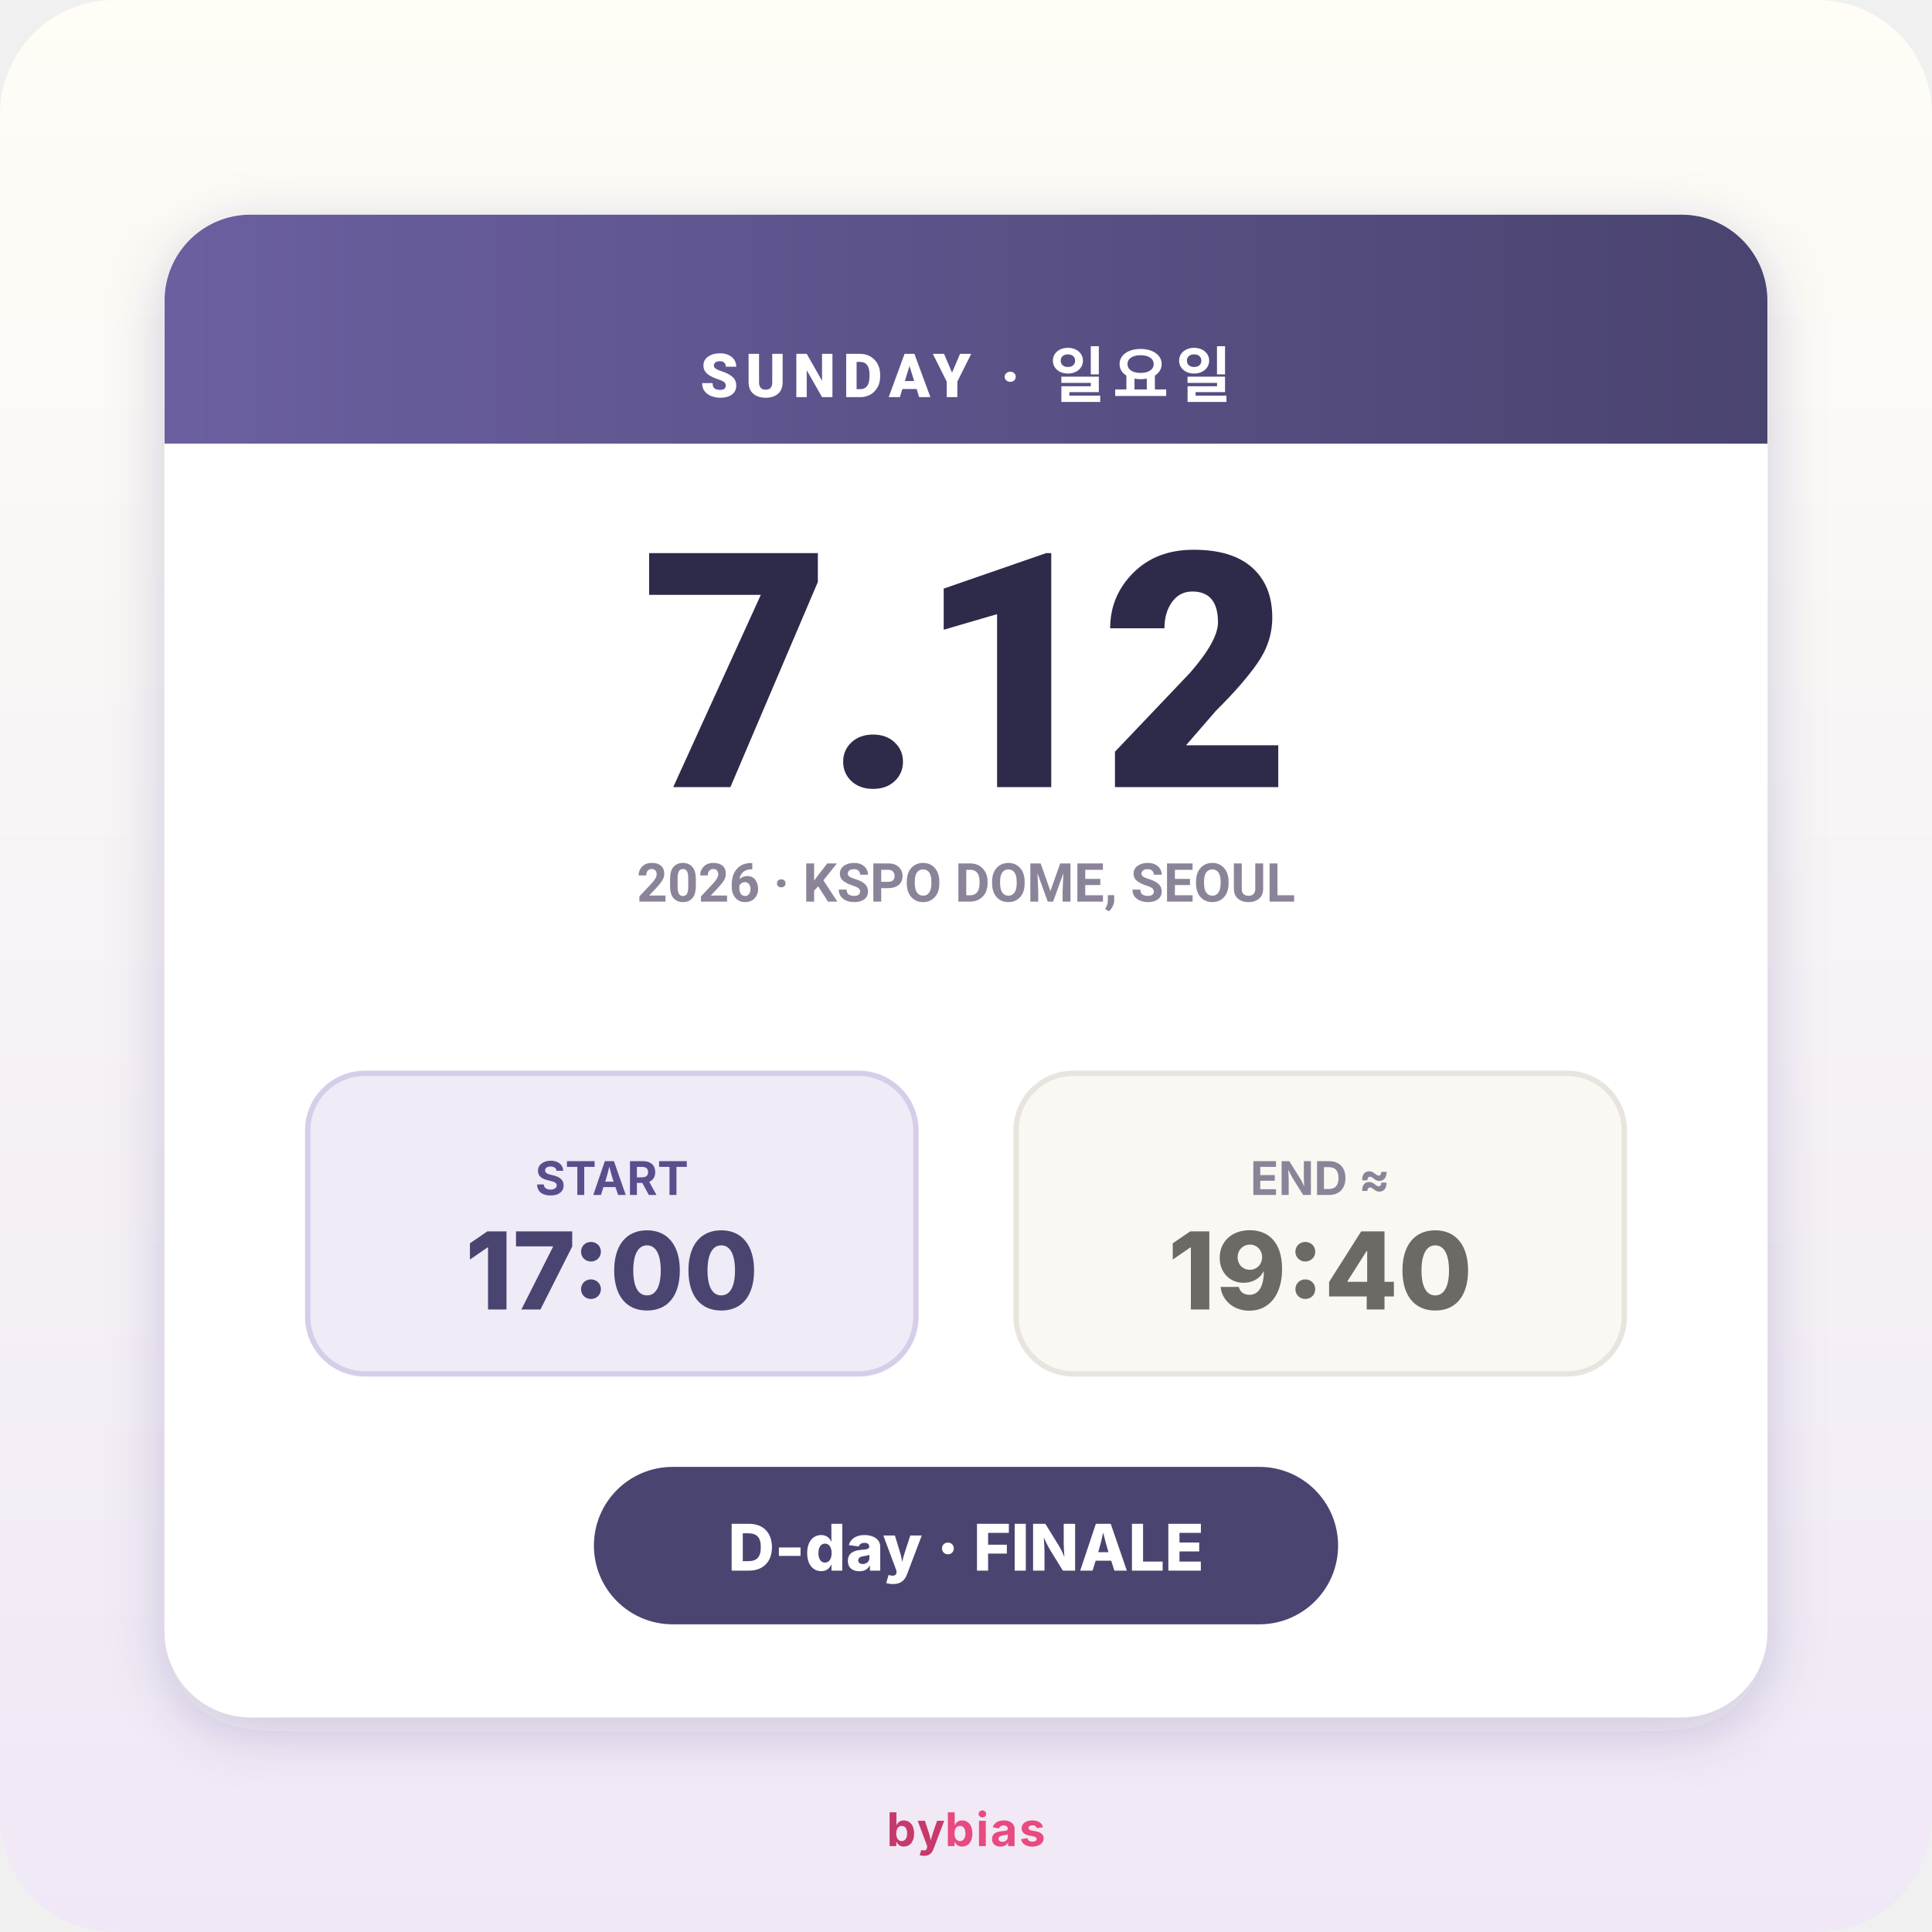
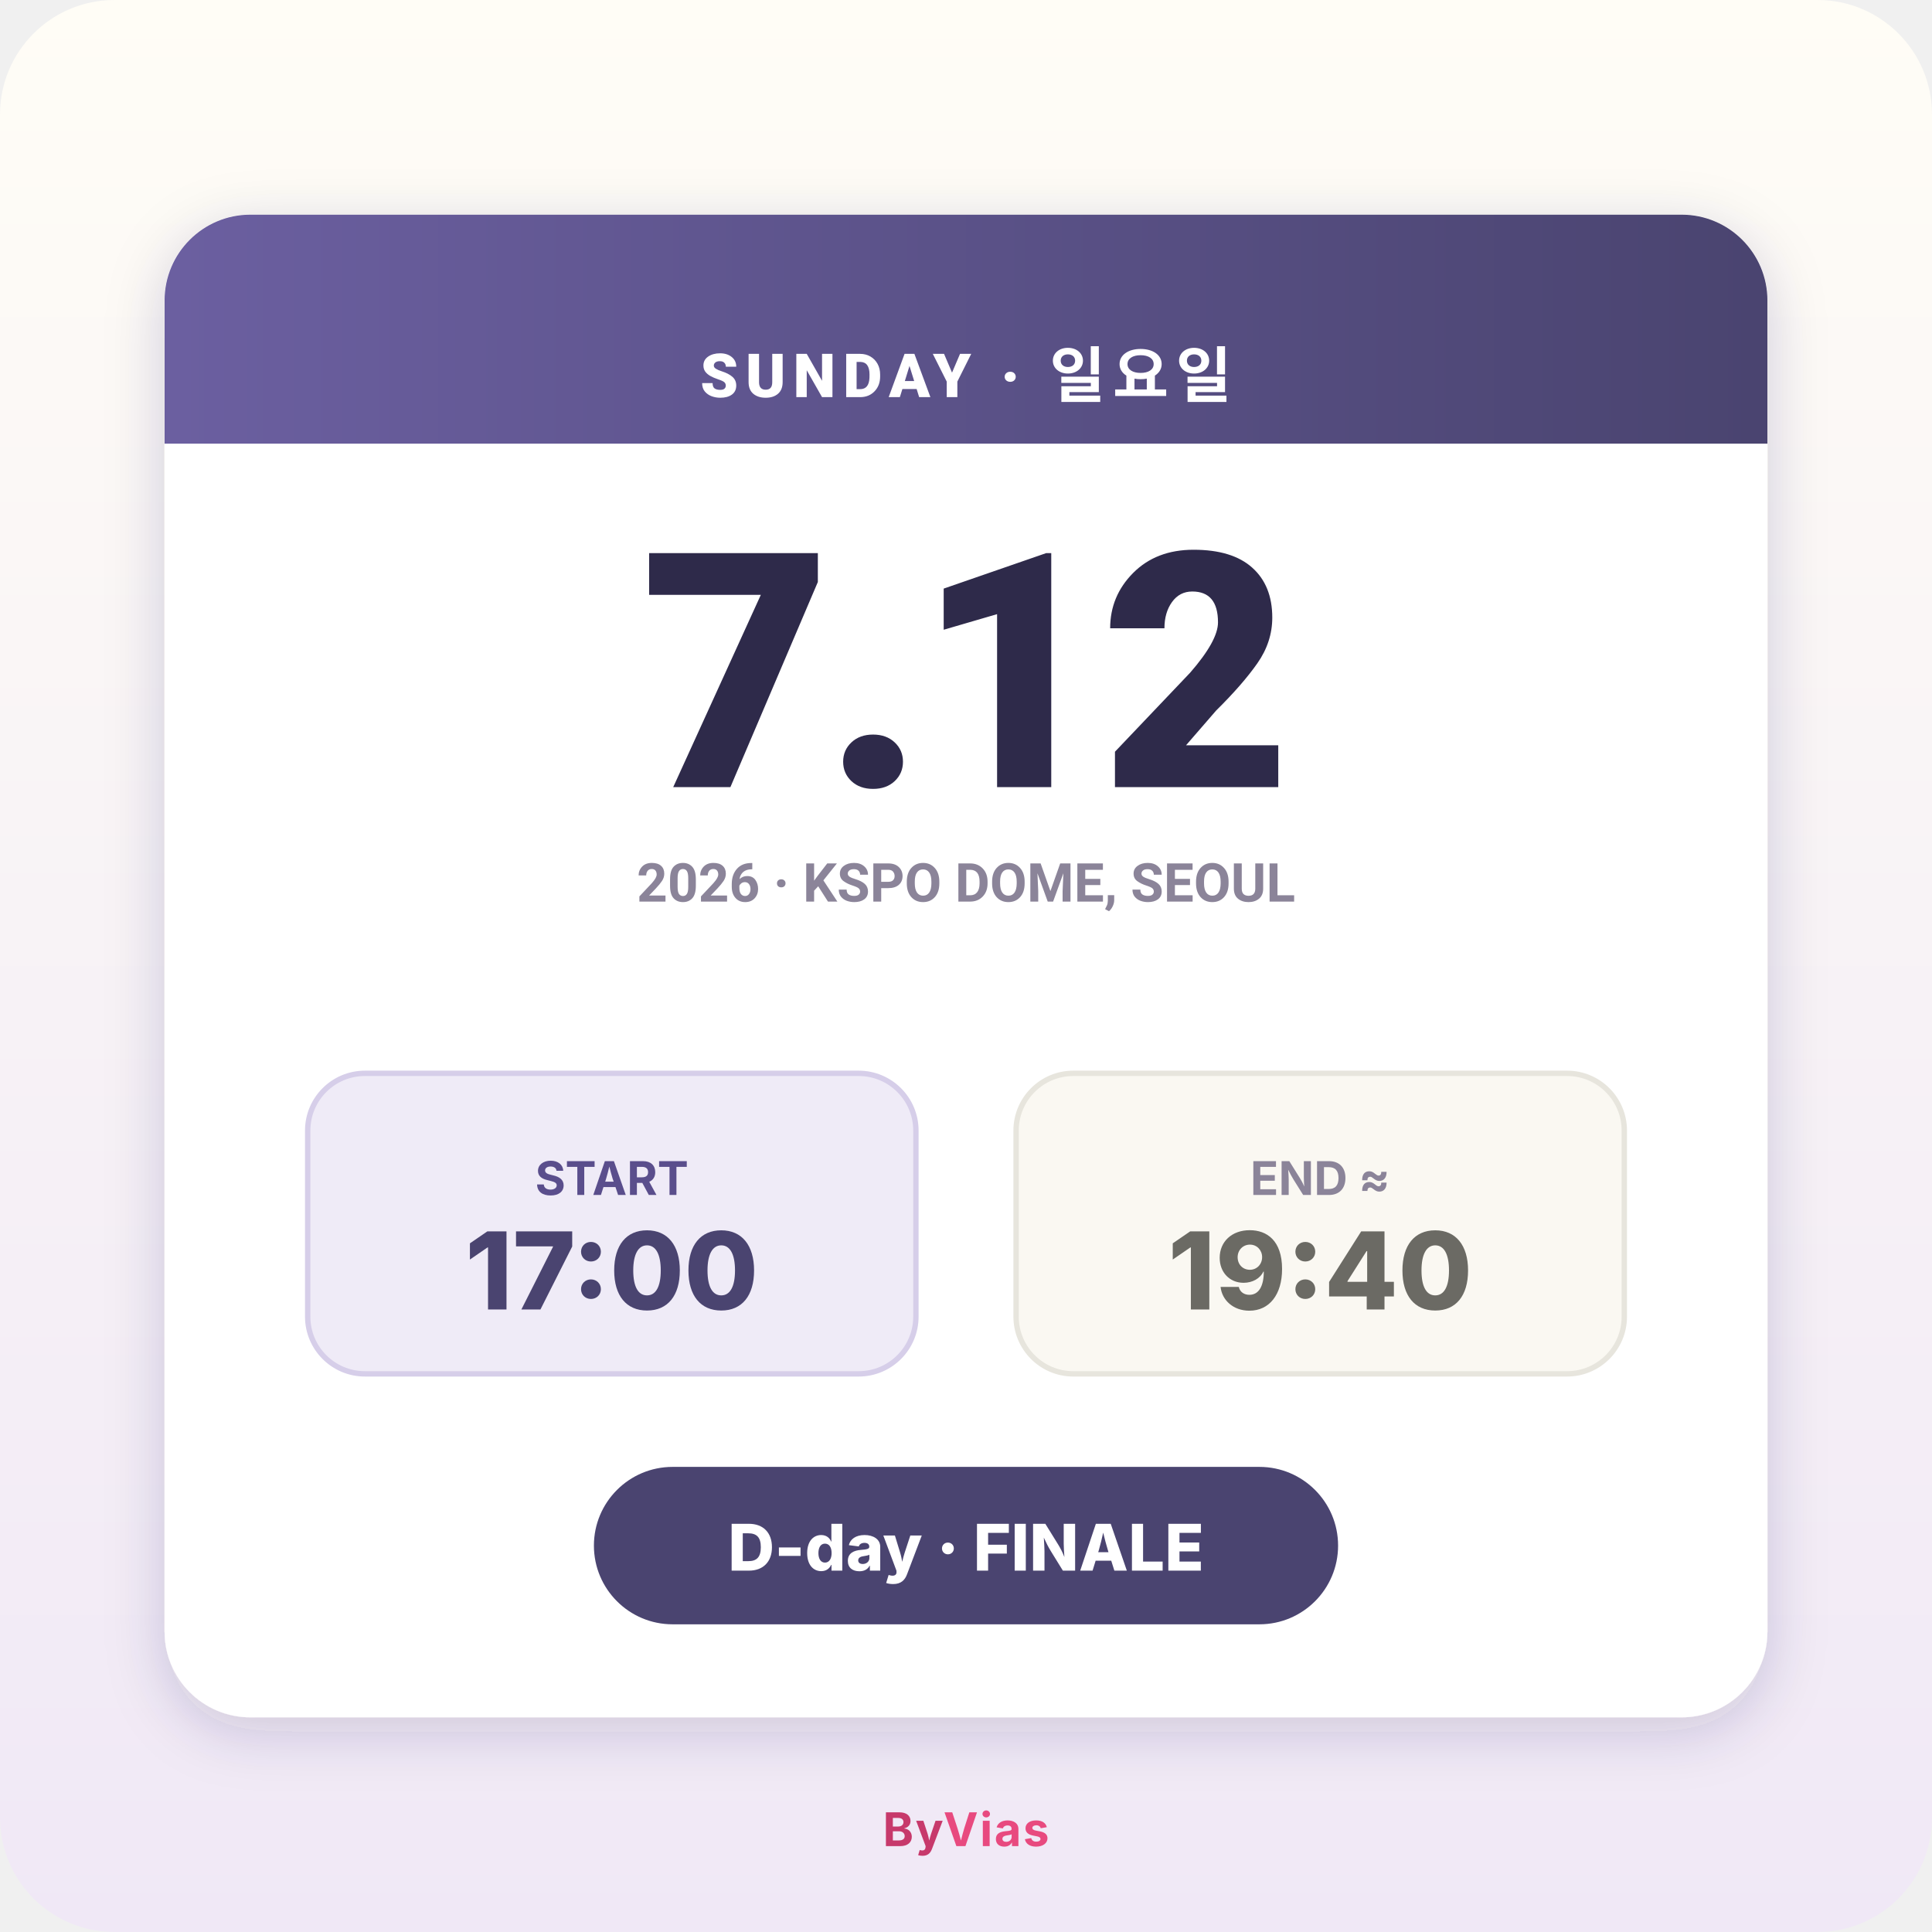
<svg xmlns="http://www.w3.org/2000/svg" viewBox="0 0 540 540" width="540" height="540" role="img" aria-label="Show date Sunday July 12">
  <defs>
    <linearGradient id="d3-bg" x1="0" y1="0" x2="0" y2="1">
      <stop offset="0" stop-color="#FFFDF6" />
      <stop offset="1" stop-color="#F0E8F6" />
    </linearGradient>
    <linearGradient id="d3-band" x1="0" y1="0" x2="1" y2="0">
      <stop offset="0" stop-color="#6B5FA0" />
      <stop offset="1" stop-color="#4A4470" />
    </linearGradient>
    <filter id="d3-sh" x="-20%" y="-20%" width="140%" height="140%">
      <feDropShadow dx="0" dy="4" stdDeviation="8" flood-color="#332C5A" flood-opacity="0.18" />
    </filter>
    <style>@media (prefers-color-scheme: dark){.svg-panel{fill:#1c1b22!important}.svg-card{fill:#262430!important}.svg-tx{fill:#d6d3cb!important}.svg-bigdate{fill:#4a4668!important}.svg-timecard{fill:#262430!important}}</style>
  </defs>
  <rect x="0" y="0" width="540" height="540" rx="32" fill="url(#d3-bg)" class="svg-panel" />
  <rect x="46" y="60" width="448" height="420" rx="24" fill="#fff" filter="url(#d3-sh)" class="svg-card" />
  <path d="M46 84 a24 24 0 0 1 24 -24 h400 a24 24 0 0 1 24 24 v40 h-448 Z" fill="url(#d3-band)" />
  <text x="270" y="111" text-anchor="middle" font-family="-apple-system,'Segoe UI',Roboto,sans-serif" font-size="17" font-weight="800" fill="#fff" letter-spacing="2">SUNDAY · 일요일</text>
  <text x="270" y="220" text-anchor="middle" font-family="-apple-system,'Segoe UI',Roboto,sans-serif" font-size="92" font-weight="800" fill="#2E2A4A" letter-spacing="-2" class="svg-bigdate">7.12</text>
  <text x="270" y="252" text-anchor="middle" font-family="-apple-system,'Segoe UI',Roboto,sans-serif" font-size="15" font-weight="600" fill="#8B8499" class="svg-tx">2026 · KSPO DOME, SEOUL</text>
  <g transform="translate(0,300)">
    <rect x="86" y="0" width="170" height="84" rx="16" fill="#EFEBF7" stroke="#D6CEE9" stroke-width="1.5" />
    <text x="171" y="34" text-anchor="middle" font-family="-apple-system,sans-serif" font-size="13" font-weight="700" fill="#5A4E8C">START</text>
    <text x="171" y="66" text-anchor="middle" font-family="-apple-system,sans-serif" font-size="30" font-weight="800" fill="#4A4470" class="svg-tx">17:00</text>
    <rect x="284" y="0" width="170" height="84" rx="16" fill="#FAF8F2" stroke="#E7E5DD" stroke-width="1.5" class="svg-timecard" />
    <text x="369" y="34" text-anchor="middle" font-family="-apple-system,sans-serif" font-size="13" font-weight="700" fill="#8B8499" class="svg-tx">END ≈</text>
    <text x="369" y="66" text-anchor="middle" font-family="-apple-system,sans-serif" font-size="30" font-weight="800" fill="#6B6A64" class="svg-tx">19:40</text>
  </g>
  <g transform="translate(270,432)">
    <rect x="-104" y="-22" width="208" height="44" rx="22" fill="#4A4470" />
    <text x="0" y="7" text-anchor="middle" font-family="-apple-system,sans-serif" font-size="18" font-weight="800" fill="#fff">D-day · FINALE</text>
  </g>
-   <text x="270" y="516" text-anchor="middle" font-family="-apple-system,sans-serif" font-size="13" font-weight="700" fill="#C7396B" letter-spacing="0.5">by<tspan fill="#E84A7F">bias</tspan>
+   <text x="270" y="516" text-anchor="middle" font-family="-apple-system,sans-serif" font-size="13" font-weight="700" fill="#C7396B" letter-spacing="0.5">By<tspan fill="#E84A7F">Vias</tspan>
  </text>
</svg>
